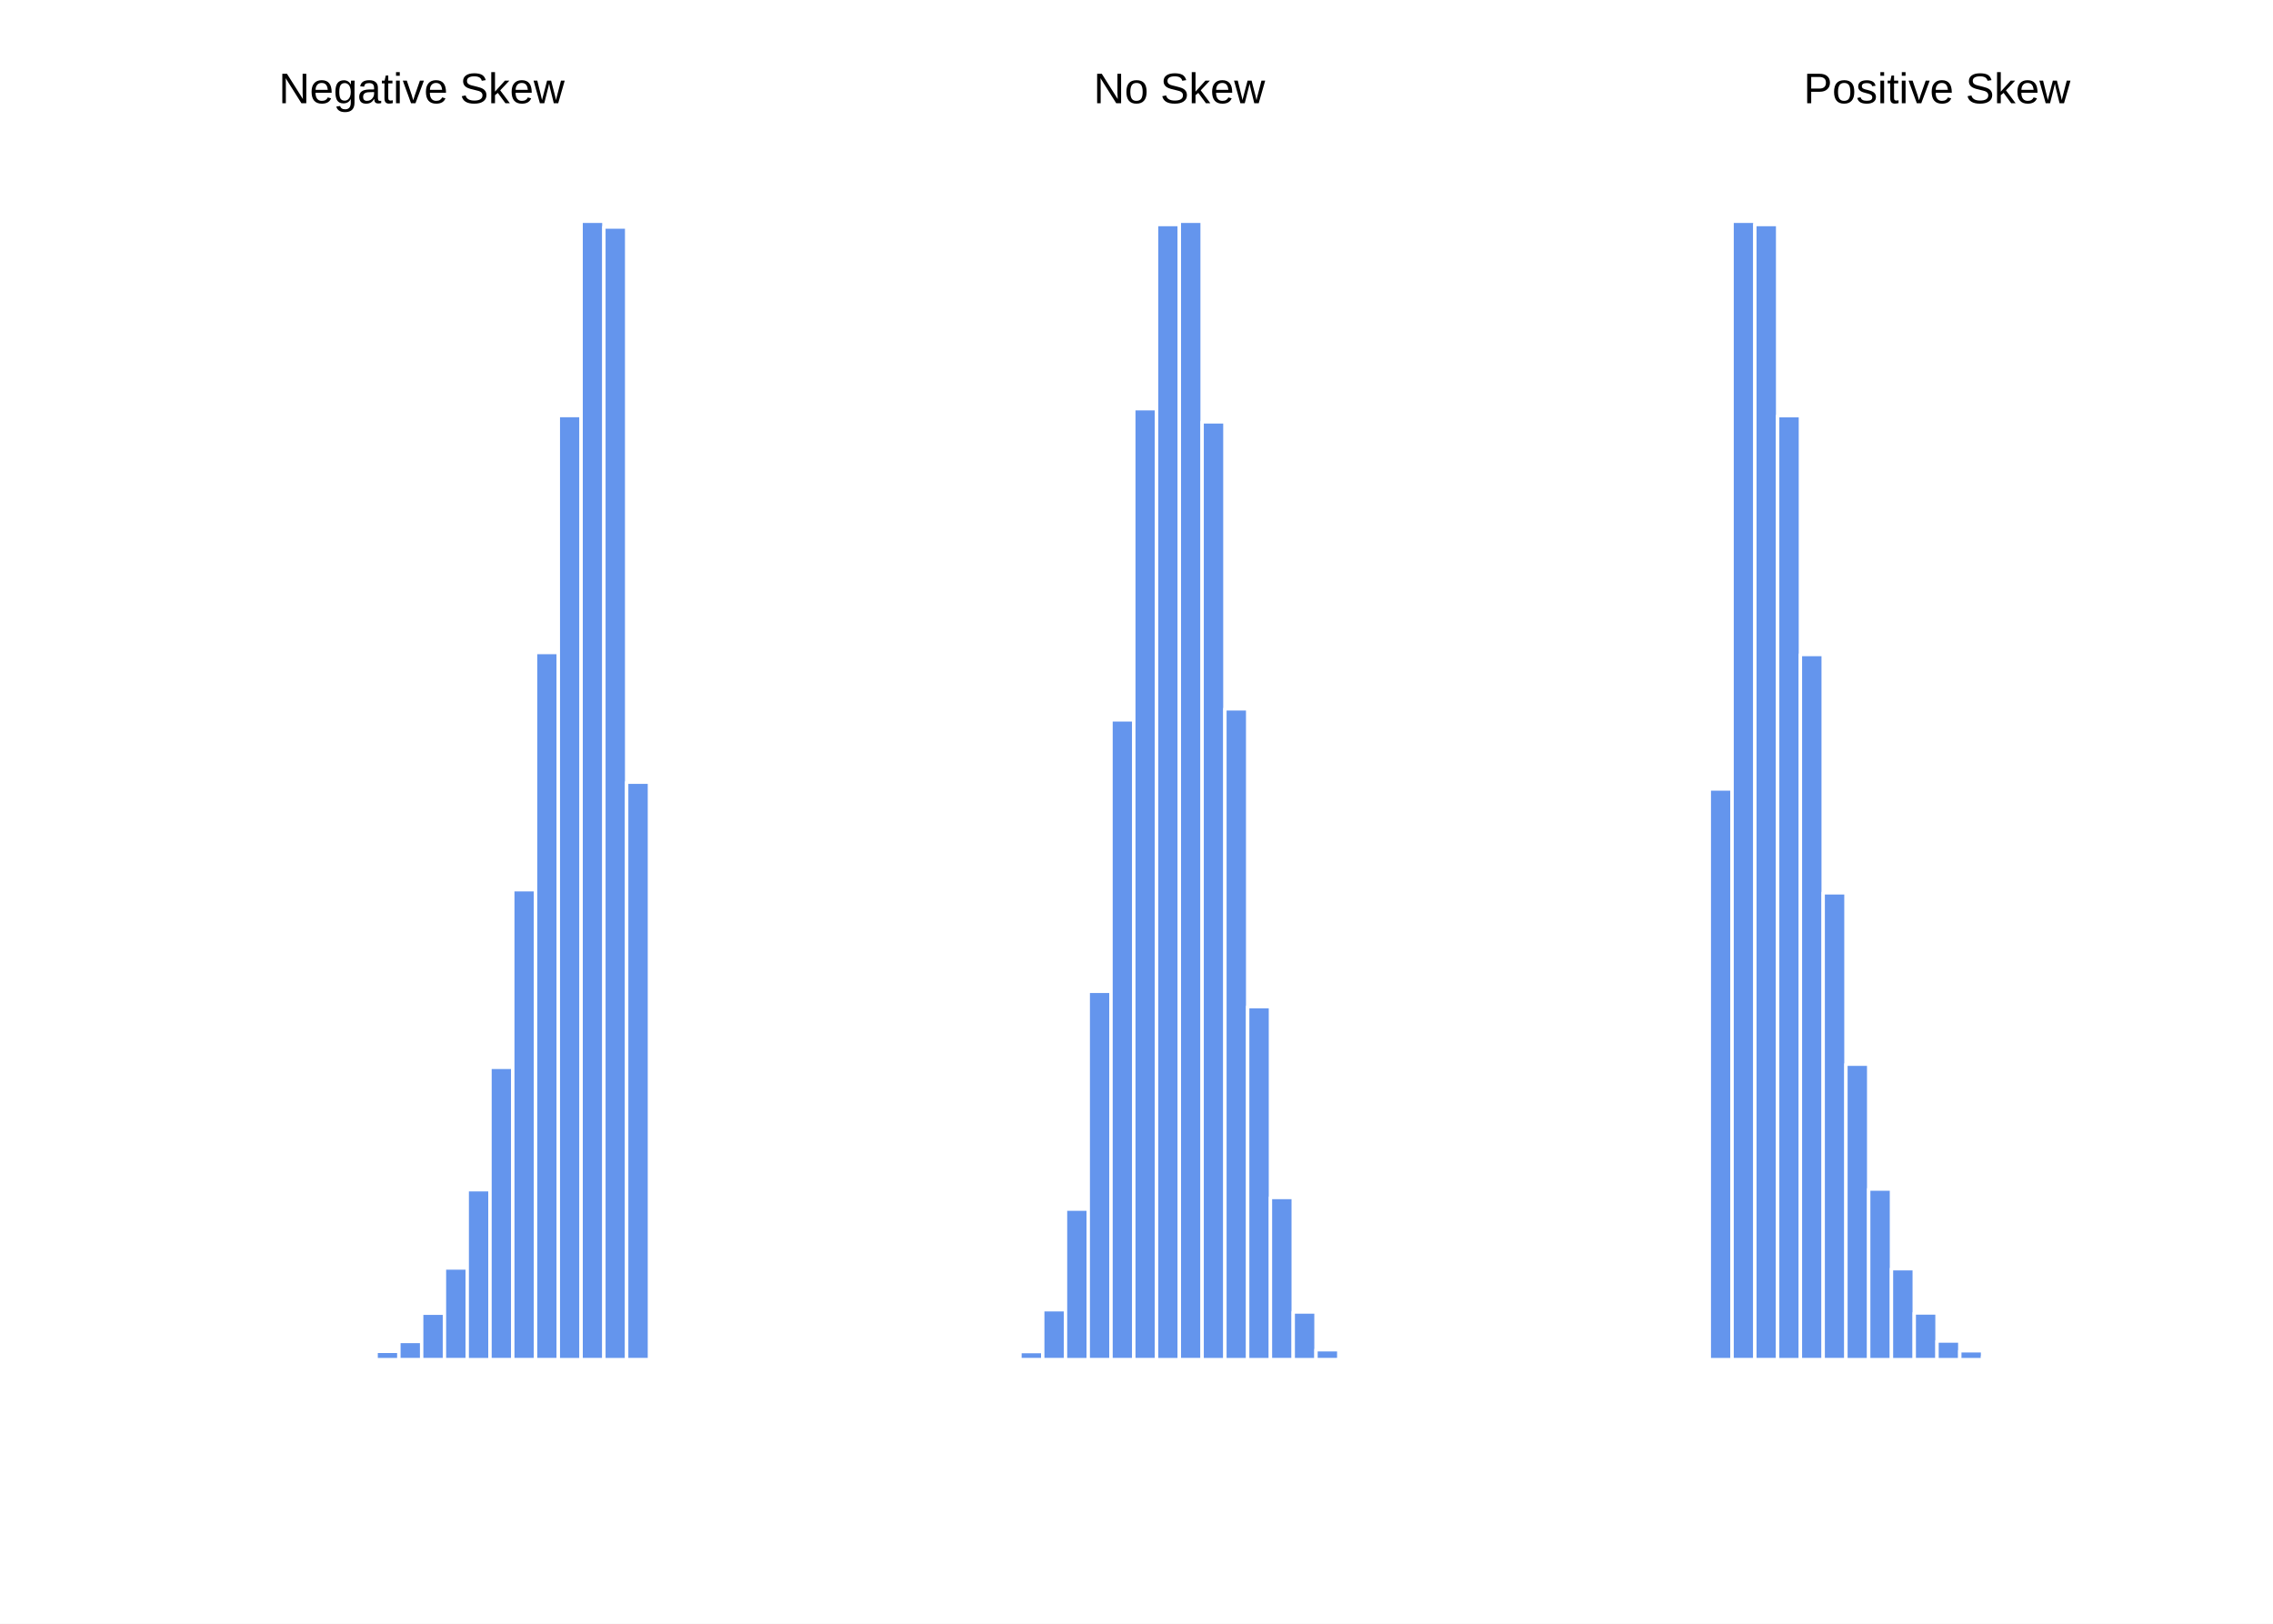
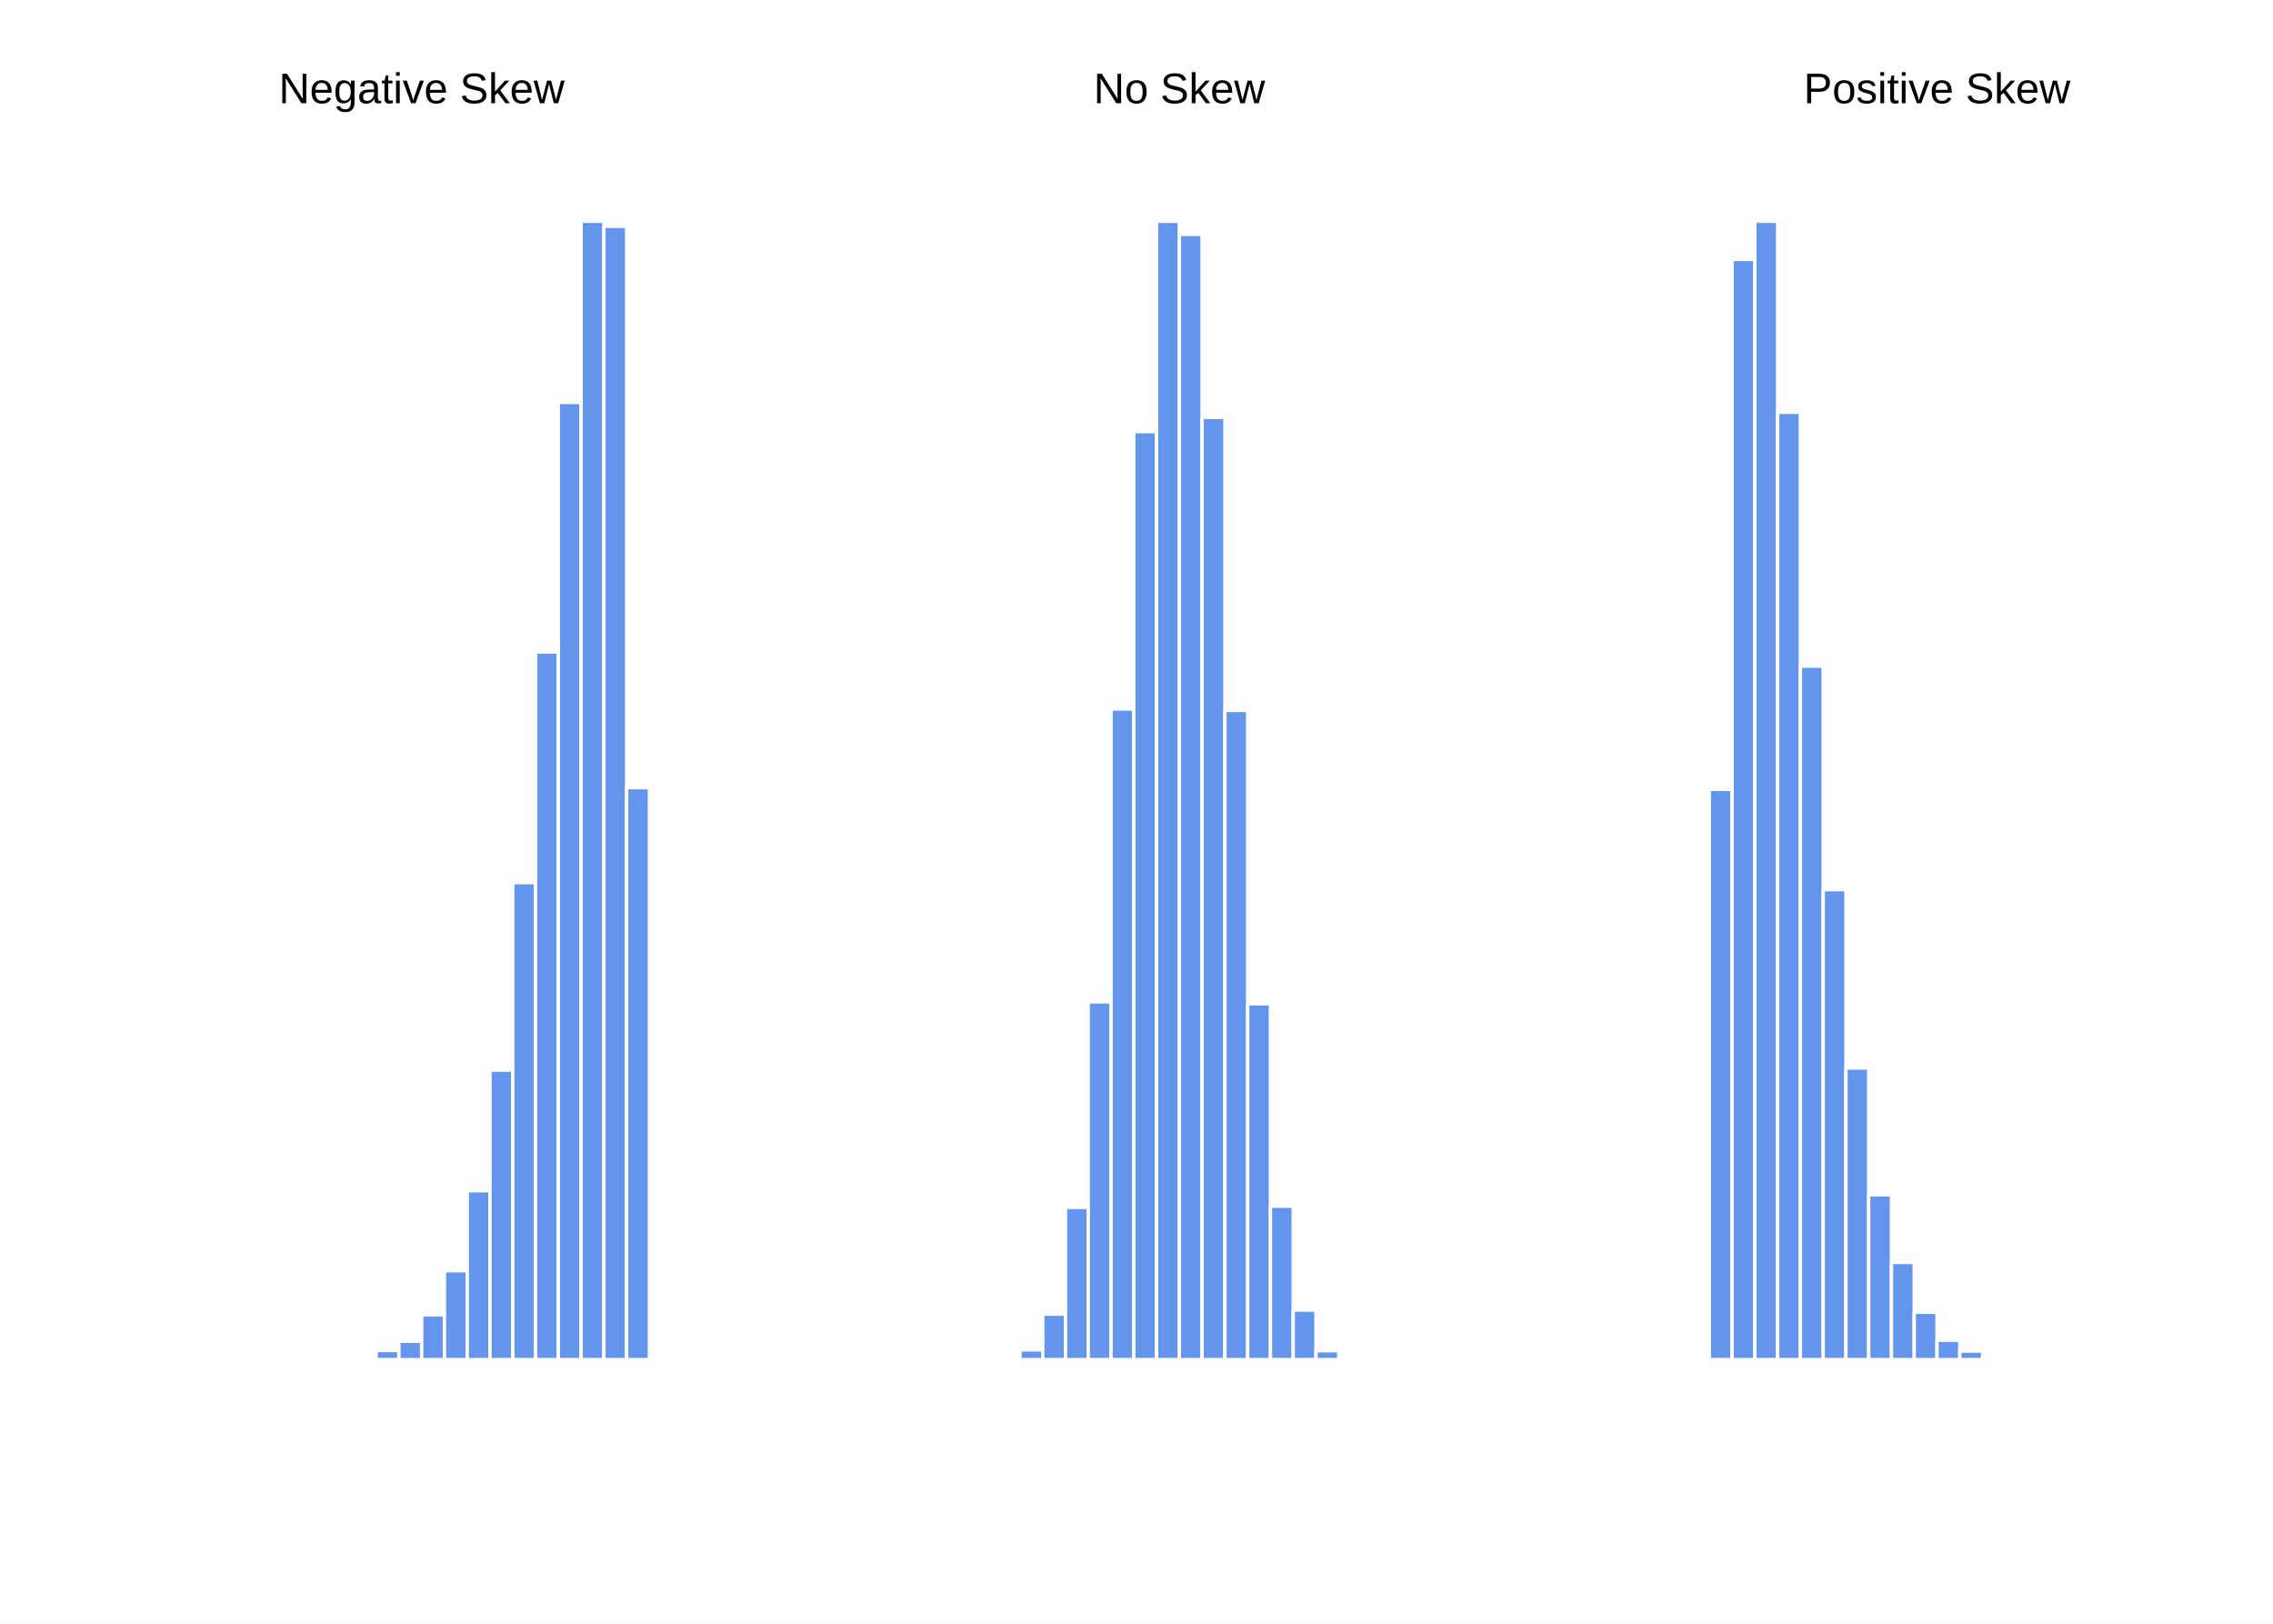
<svg xmlns="http://www.w3.org/2000/svg" class="svglite" width="504.00pt" height="360.00pt" viewBox="0 0 504.00 360.00">
  <defs>
    <style type="text/css">
    .svglite line, .svglite polyline, .svglite polygon, .svglite path, .svglite rect, .svglite circle {
      fill: none;
      stroke: #000000;
      stroke-linecap: round;
      stroke-linejoin: round;
      stroke-miterlimit: 10.00;
    }
    .svglite text {
      white-space: pre;
    }
  </style>
  </defs>
  <rect width="100%" height="100%" style="stroke: none; fill: #FFFFFF;" />
  <defs>
    <clipPath id="cpMC4wMHw1MDQuMDB8MC4wMHwzNjAuMDA=">
      <rect x="0.00" y="0.00" width="504.00" height="360.00" />
    </clipPath>
  </defs>
  <g clip-path="url(#cpMC4wMHw1MDQuMDB8MC4wMHwzNjAuMDA=)">
</g>
  <defs>
    <clipPath id="cpMzguOTd8MTQ4LjA0fDM4Ljk3fDMxMS41Mw==">
      <rect x="38.97" y="38.97" width="109.08" height="272.56" />
    </clipPath>
  </defs>
  <g clip-path="url(#cpMzguOTd8MTQ4LjA0fDM4Ljk3fDMxMS41Mw==)">
</g>
  <defs>
    <clipPath id="cpMC4wMHwxNjguMDB8MC4wMHwzNjAuMDA=">
      <rect x="0.00" y="0.00" width="168.00" height="360.00" />
    </clipPath>
  </defs>
  <g clip-path="url(#cpMC4wMHwxNjguMDB8MC4wMHwzNjAuMDA=)">
    <text x="93.50" y="22.89" text-anchor="middle" style="font-size: 9.50px; font-family: &quot;Arial&quot;;" textLength="63.38px" lengthAdjust="spacingAndGlyphs">Negative Skew</text>
  </g>
  <g clip-path="url(#cpMzguOTd8MTQ4LjA0fDM4Ljk3fDMxMS41Mw==)">
    <rect x="43.01" y="301.43" width="5.05" height="0.00" style="stroke-width: 0.75; stroke: #FFFFFF; fill: #6495ED;" />
    <rect x="48.06" y="301.43" width="5.05" height="0.00" style="stroke-width: 0.75; stroke: #FFFFFF; fill: #6495ED;" />
    <rect x="53.11" y="301.43" width="5.05" height="0.00" style="stroke-width: 0.75; stroke: #FFFFFF; fill: #6495ED;" />
    <rect x="58.16" y="301.43" width="5.05" height="0.00" style="stroke-width: 0.75; stroke: #FFFFFF; fill: #6495ED;" />
-     <rect x="63.21" y="301.42" width="5.05" height="0.012" style="stroke-width: 0.75; stroke: #FFFFFF; fill: #6495ED;" />
-     <rect x="68.26" y="301.39" width="5.05" height="0.050" style="stroke-width: 0.75; stroke: #FFFFFF; fill: #6495ED;" />
-     <rect x="73.30" y="301.22" width="5.05" height="0.21" style="stroke-width: 0.75; stroke: #FFFFFF; fill: #6495ED;" />
-     <rect x="78.35" y="300.84" width="5.05" height="0.60" style="stroke-width: 0.75; stroke: #FFFFFF; fill: #6495ED;" />
-     <rect x="83.40" y="299.61" width="5.05" height="1.83" style="stroke-width: 0.75; stroke: #FFFFFF; fill: #6495ED;" />
-     <rect x="88.45" y="297.41" width="5.05" height="4.02" style="stroke-width: 0.75; stroke: #FFFFFF; fill: #6495ED;" />
-     <rect x="93.50" y="291.15" width="5.05" height="10.28" style="stroke-width: 0.75; stroke: #FFFFFF; fill: #6495ED;" />
-     <rect x="98.55" y="281.12" width="5.05" height="20.31" style="stroke-width: 0.75; stroke: #FFFFFF; fill: #6495ED;" />
-     <rect x="103.60" y="263.77" width="5.05" height="37.67" style="stroke-width: 0.75; stroke: #FFFFFF; fill: #6495ED;" />
-     <rect x="108.65" y="236.64" width="5.05" height="64.79" style="stroke-width: 0.75; stroke: #FFFFFF; fill: #6495ED;" />
-     <rect x="113.70" y="197.26" width="5.05" height="104.17" style="stroke-width: 0.75; stroke: #FFFFFF; fill: #6495ED;" />
-     <rect x="118.75" y="144.67" width="5.05" height="156.76" style="stroke-width: 0.75; stroke: #FFFFFF; fill: #6495ED;" />
-     <rect x="123.80" y="92.13" width="5.05" height="209.31" style="stroke-width: 0.75; stroke: #FFFFFF; fill: #6495ED;" />
+     <rect x="63.21" y="301.43" width="5.05" height="0.00" style="stroke-width: 0.75; stroke: #FFFFFF; fill: #6495ED;" />
+     <rect x="68.26" y="301.42" width="5.05" height="0.012" style="stroke-width: 0.75; stroke: #FFFFFF; fill: #6495ED;" />
+     <rect x="73.30" y="301.30" width="5.05" height="0.14" style="stroke-width: 0.75; stroke: #FFFFFF; fill: #6495ED;" />
+     <rect x="78.35" y="300.76" width="5.05" height="0.67" style="stroke-width: 0.75; stroke: #FFFFFF; fill: #6495ED;" />
+     <rect x="83.40" y="299.42" width="5.05" height="2.01" style="stroke-width: 0.75; stroke: #FFFFFF; fill: #6495ED;" />
+     <rect x="88.45" y="297.37" width="5.05" height="4.07" style="stroke-width: 0.75; stroke: #FFFFFF; fill: #6495ED;" />
+     <rect x="93.50" y="291.50" width="5.05" height="9.93" style="stroke-width: 0.75; stroke: #FFFFFF; fill: #6495ED;" />
+     <rect x="98.55" y="281.74" width="5.05" height="19.69" style="stroke-width: 0.75; stroke: #FFFFFF; fill: #6495ED;" />
+     <rect x="103.60" y="264.00" width="5.05" height="37.44" style="stroke-width: 0.75; stroke: #FFFFFF; fill: #6495ED;" />
+     <rect x="108.65" y="237.27" width="5.05" height="64.17" style="stroke-width: 0.75; stroke: #FFFFFF; fill: #6495ED;" />
+     <rect x="113.70" y="195.70" width="5.05" height="105.73" style="stroke-width: 0.75; stroke: #FFFFFF; fill: #6495ED;" />
+     <rect x="118.75" y="144.57" width="5.05" height="156.86" style="stroke-width: 0.75; stroke: #FFFFFF; fill: #6495ED;" />
+     <rect x="123.80" y="89.23" width="5.05" height="212.20" style="stroke-width: 0.75; stroke: #FFFFFF; fill: #6495ED;" />
    <rect x="128.85" y="49.06" width="5.05" height="252.37" style="stroke-width: 0.75; stroke: #FFFFFF; fill: #6495ED;" />
-     <rect x="133.90" y="50.33" width="5.05" height="251.11" style="stroke-width: 0.75; stroke: #FFFFFF; fill: #6495ED;" />
-     <rect x="138.95" y="173.42" width="5.05" height="128.01" style="stroke-width: 0.75; stroke: #FFFFFF; fill: #6495ED;" />
+     <rect x="133.90" y="50.19" width="5.05" height="251.24" style="stroke-width: 0.75; stroke: #FFFFFF; fill: #6495ED;" />
+     <rect x="138.95" y="174.64" width="5.05" height="126.80" style="stroke-width: 0.75; stroke: #FFFFFF; fill: #6495ED;" />
  </g>
  <defs>
    <clipPath id="cpMjA2Ljk3fDMxNi4wNHwzOC45N3wzMTEuNTM=">
      <rect x="206.97" y="38.97" width="109.08" height="272.56" />
    </clipPath>
  </defs>
  <g clip-path="url(#cpMjA2Ljk3fDMxNi4wNHwzOC45N3wzMTEuNTM=)">
</g>
  <defs>
    <clipPath id="cpMTY4LjAwfDMzNi4wMHwwLjAwfDM2MC4wMA==">
      <rect x="168.00" y="0.00" width="168.00" height="360.00" />
    </clipPath>
  </defs>
  <g clip-path="url(#cpMTY4LjAwfDMzNi4wMHwwLjAwfDM2MC4wMA==)">
    <text x="261.50" y="22.89" text-anchor="middle" style="font-size: 9.50px; font-family: &quot;Arial&quot;;" textLength="38.02px" lengthAdjust="spacingAndGlyphs">No Skew</text>
  </g>
  <g clip-path="url(#cpMjA2Ljk3fDMxNi4wNHwzOC45N3wzMTEuNTM=)">
    <rect x="211.01" y="301.43" width="5.05" height="0.00" style="stroke-width: 0.75; stroke: #FFFFFF; fill: #6495ED;" />
-     <rect x="216.06" y="301.43" width="5.05" height="0.00" style="stroke-width: 0.75; stroke: #FFFFFF; fill: #6495ED;" />
-     <rect x="221.11" y="301.17" width="5.05" height="0.26" style="stroke-width: 0.75; stroke: #FFFFFF; fill: #6495ED;" />
-     <rect x="226.16" y="299.66" width="5.05" height="1.77" style="stroke-width: 0.75; stroke: #FFFFFF; fill: #6495ED;" />
-     <rect x="231.21" y="290.38" width="5.05" height="11.05" style="stroke-width: 0.75; stroke: #FFFFFF; fill: #6495ED;" />
-     <rect x="236.26" y="268.07" width="5.05" height="33.37" style="stroke-width: 0.75; stroke: #FFFFFF; fill: #6495ED;" />
-     <rect x="241.30" y="219.78" width="5.05" height="81.65" style="stroke-width: 0.75; stroke: #FFFFFF; fill: #6495ED;" />
-     <rect x="246.35" y="159.60" width="5.05" height="141.83" style="stroke-width: 0.75; stroke: #FFFFFF; fill: #6495ED;" />
-     <rect x="251.40" y="90.61" width="5.05" height="210.82" style="stroke-width: 0.75; stroke: #FFFFFF; fill: #6495ED;" />
-     <rect x="256.45" y="49.78" width="5.05" height="251.66" style="stroke-width: 0.75; stroke: #FFFFFF; fill: #6495ED;" />
-     <rect x="261.50" y="49.06" width="5.05" height="252.37" style="stroke-width: 0.75; stroke: #FFFFFF; fill: #6495ED;" />
-     <rect x="266.55" y="93.53" width="5.05" height="207.91" style="stroke-width: 0.75; stroke: #FFFFFF; fill: #6495ED;" />
-     <rect x="271.60" y="157.16" width="5.05" height="144.28" style="stroke-width: 0.75; stroke: #FFFFFF; fill: #6495ED;" />
-     <rect x="276.65" y="223.18" width="5.05" height="78.26" style="stroke-width: 0.75; stroke: #FFFFFF; fill: #6495ED;" />
-     <rect x="281.70" y="265.49" width="5.05" height="35.94" style="stroke-width: 0.75; stroke: #FFFFFF; fill: #6495ED;" />
-     <rect x="286.75" y="290.88" width="5.05" height="10.56" style="stroke-width: 0.75; stroke: #FFFFFF; fill: #6495ED;" />
-     <rect x="291.80" y="299.25" width="5.05" height="2.18" style="stroke-width: 0.75; stroke: #FFFFFF; fill: #6495ED;" />
-     <rect x="296.85" y="301.22" width="5.05" height="0.22" style="stroke-width: 0.75; stroke: #FFFFFF; fill: #6495ED;" />
+     <rect x="216.06" y="301.42" width="5.05" height="0.015" style="stroke-width: 0.75; stroke: #FFFFFF; fill: #6495ED;" />
+     <rect x="221.11" y="301.25" width="5.05" height="0.19" style="stroke-width: 0.75; stroke: #FFFFFF; fill: #6495ED;" />
+     <rect x="226.16" y="299.28" width="5.05" height="2.16" style="stroke-width: 0.75; stroke: #FFFFFF; fill: #6495ED;" />
+     <rect x="231.21" y="291.36" width="5.05" height="10.08" style="stroke-width: 0.75; stroke: #FFFFFF; fill: #6495ED;" />
+     <rect x="236.26" y="267.70" width="5.05" height="33.74" style="stroke-width: 0.75; stroke: #FFFFFF; fill: #6495ED;" />
+     <rect x="241.30" y="222.12" width="5.05" height="79.31" style="stroke-width: 0.75; stroke: #FFFFFF; fill: #6495ED;" />
+     <rect x="246.35" y="157.19" width="5.05" height="144.24" style="stroke-width: 0.75; stroke: #FFFFFF; fill: #6495ED;" />
+     <rect x="251.40" y="95.70" width="5.05" height="205.73" style="stroke-width: 0.75; stroke: #FFFFFF; fill: #6495ED;" />
+     <rect x="256.45" y="49.06" width="5.05" height="252.37" style="stroke-width: 0.75; stroke: #FFFFFF; fill: #6495ED;" />
+     <rect x="261.50" y="51.96" width="5.05" height="249.48" style="stroke-width: 0.75; stroke: #FFFFFF; fill: #6495ED;" />
+     <rect x="266.55" y="92.53" width="5.05" height="208.91" style="stroke-width: 0.75; stroke: #FFFFFF; fill: #6495ED;" />
+     <rect x="271.60" y="157.50" width="5.05" height="143.94" style="stroke-width: 0.75; stroke: #FFFFFF; fill: #6495ED;" />
+     <rect x="276.65" y="222.56" width="5.05" height="78.88" style="stroke-width: 0.75; stroke: #FFFFFF; fill: #6495ED;" />
+     <rect x="281.70" y="267.43" width="5.05" height="34.00" style="stroke-width: 0.75; stroke: #FFFFFF; fill: #6495ED;" />
+     <rect x="286.75" y="290.47" width="5.05" height="10.96" style="stroke-width: 0.75; stroke: #FFFFFF; fill: #6495ED;" />
+     <rect x="291.80" y="299.47" width="5.05" height="1.97" style="stroke-width: 0.75; stroke: #FFFFFF; fill: #6495ED;" />
+     <rect x="296.85" y="301.29" width="5.05" height="0.15" style="stroke-width: 0.75; stroke: #FFFFFF; fill: #6495ED;" />
    <rect x="301.90" y="301.43" width="5.05" height="0.00" style="stroke-width: 0.75; stroke: #FFFFFF; fill: #6495ED;" />
    <rect x="306.95" y="301.43" width="5.05" height="0.00" style="stroke-width: 0.75; stroke: #FFFFFF; fill: #6495ED;" />
  </g>
  <defs>
    <clipPath id="cpMzc0Ljk3fDQ4NC4wNHwzOC45N3wzMTEuNTM=">
      <rect x="374.97" y="38.97" width="109.08" height="272.56" />
    </clipPath>
  </defs>
  <g clip-path="url(#cpMzc0Ljk3fDQ4NC4wNHwzOC45N3wzMTEuNTM=)">
</g>
  <defs>
    <clipPath id="cpMzM2LjAwfDUwNC4wMHwwLjAwfDM2MC4wMA==">
      <rect x="336.00" y="0.00" width="168.00" height="360.00" />
    </clipPath>
  </defs>
  <g clip-path="url(#cpMzM2LjAwfDUwNC4wMHwwLjAwfDM2MC4wMA==)">
    <text x="429.50" y="22.89" text-anchor="middle" style="font-size: 9.50px; font-family: &quot;Arial&quot;;" textLength="59.15px" lengthAdjust="spacingAndGlyphs">Positive Skew</text>
  </g>
  <g clip-path="url(#cpMzc0Ljk3fDQ4NC4wNHwzOC45N3wzMTEuNTM=)">
-     <rect x="379.01" y="174.92" width="5.05" height="126.52" style="stroke-width: 0.75; stroke: #FFFFFF; fill: #6495ED;" />
-     <rect x="384.06" y="49.06" width="5.05" height="252.37" style="stroke-width: 0.75; stroke: #FFFFFF; fill: #6495ED;" />
-     <rect x="389.11" y="49.78" width="5.05" height="251.65" style="stroke-width: 0.75; stroke: #FFFFFF; fill: #6495ED;" />
-     <rect x="394.16" y="92.16" width="5.05" height="209.28" style="stroke-width: 0.75; stroke: #FFFFFF; fill: #6495ED;" />
-     <rect x="399.21" y="145.11" width="5.05" height="156.32" style="stroke-width: 0.75; stroke: #FFFFFF; fill: #6495ED;" />
-     <rect x="404.26" y="197.94" width="5.05" height="103.49" style="stroke-width: 0.75; stroke: #FFFFFF; fill: #6495ED;" />
-     <rect x="409.30" y="235.94" width="5.05" height="65.50" style="stroke-width: 0.75; stroke: #FFFFFF; fill: #6495ED;" />
-     <rect x="414.35" y="263.63" width="5.05" height="37.81" style="stroke-width: 0.75; stroke: #FFFFFF; fill: #6495ED;" />
-     <rect x="419.40" y="281.29" width="5.05" height="20.15" style="stroke-width: 0.75; stroke: #FFFFFF; fill: #6495ED;" />
-     <rect x="424.45" y="291.10" width="5.05" height="10.33" style="stroke-width: 0.75; stroke: #FFFFFF; fill: #6495ED;" />
-     <rect x="429.50" y="297.32" width="5.05" height="4.12" style="stroke-width: 0.75; stroke: #FFFFFF; fill: #6495ED;" />
-     <rect x="434.55" y="299.49" width="5.05" height="1.95" style="stroke-width: 0.75; stroke: #FFFFFF; fill: #6495ED;" />
-     <rect x="439.60" y="300.74" width="5.05" height="0.69" style="stroke-width: 0.75; stroke: #FFFFFF; fill: #6495ED;" />
-     <rect x="444.65" y="301.20" width="5.05" height="0.24" style="stroke-width: 0.75; stroke: #FFFFFF; fill: #6495ED;" />
-     <rect x="449.70" y="301.40" width="5.05" height="0.037" style="stroke-width: 0.75; stroke: #FFFFFF; fill: #6495ED;" />
-     <rect x="454.75" y="301.43" width="5.05" height="0.00" style="stroke-width: 0.75; stroke: #FFFFFF; fill: #6495ED;" />
-     <rect x="459.80" y="301.42" width="5.05" height="0.012" style="stroke-width: 0.75; stroke: #FFFFFF; fill: #6495ED;" />
+     <rect x="379.01" y="175.02" width="5.05" height="126.41" style="stroke-width: 0.75; stroke: #FFFFFF; fill: #6495ED;" />
+     <rect x="384.06" y="57.51" width="5.05" height="243.93" style="stroke-width: 0.75; stroke: #FFFFFF; fill: #6495ED;" />
+     <rect x="389.11" y="49.06" width="5.05" height="252.37" style="stroke-width: 0.75; stroke: #FFFFFF; fill: #6495ED;" />
+     <rect x="394.16" y="91.42" width="5.05" height="210.01" style="stroke-width: 0.75; stroke: #FFFFFF; fill: #6495ED;" />
+     <rect x="399.21" y="147.69" width="5.05" height="153.74" style="stroke-width: 0.75; stroke: #FFFFFF; fill: #6495ED;" />
+     <rect x="404.26" y="197.25" width="5.05" height="104.18" style="stroke-width: 0.75; stroke: #FFFFFF; fill: #6495ED;" />
+     <rect x="409.30" y="236.79" width="5.05" height="64.64" style="stroke-width: 0.75; stroke: #FFFFFF; fill: #6495ED;" />
+     <rect x="414.35" y="264.90" width="5.05" height="36.54" style="stroke-width: 0.75; stroke: #FFFFFF; fill: #6495ED;" />
+     <rect x="419.40" y="279.90" width="5.05" height="21.53" style="stroke-width: 0.75; stroke: #FFFFFF; fill: #6495ED;" />
+     <rect x="424.45" y="290.95" width="5.05" height="10.49" style="stroke-width: 0.75; stroke: #FFFFFF; fill: #6495ED;" />
+     <rect x="429.50" y="297.14" width="5.05" height="4.30" style="stroke-width: 0.75; stroke: #FFFFFF; fill: #6495ED;" />
+     <rect x="434.55" y="299.54" width="5.05" height="1.90" style="stroke-width: 0.75; stroke: #FFFFFF; fill: #6495ED;" />
+     <rect x="439.60" y="300.75" width="5.05" height="0.69" style="stroke-width: 0.75; stroke: #FFFFFF; fill: #6495ED;" />
+     <rect x="444.65" y="301.20" width="5.05" height="0.23" style="stroke-width: 0.75; stroke: #FFFFFF; fill: #6495ED;" />
+     <rect x="449.70" y="301.39" width="5.05" height="0.049" style="stroke-width: 0.75; stroke: #FFFFFF; fill: #6495ED;" />
+     <rect x="454.75" y="301.42" width="5.05" height="0.012" style="stroke-width: 0.75; stroke: #FFFFFF; fill: #6495ED;" />
+     <rect x="459.80" y="301.43" width="5.05" height="0.00" style="stroke-width: 0.75; stroke: #FFFFFF; fill: #6495ED;" />
    <rect x="464.85" y="301.43" width="5.05" height="0.00" style="stroke-width: 0.75; stroke: #FFFFFF; fill: #6495ED;" />
    <rect x="469.90" y="301.43" width="5.05" height="0.00" style="stroke-width: 0.75; stroke: #FFFFFF; fill: #6495ED;" />
    <rect x="474.95" y="301.43" width="5.05" height="0.00" style="stroke-width: 0.75; stroke: #FFFFFF; fill: #6495ED;" />
  </g>
</svg>
